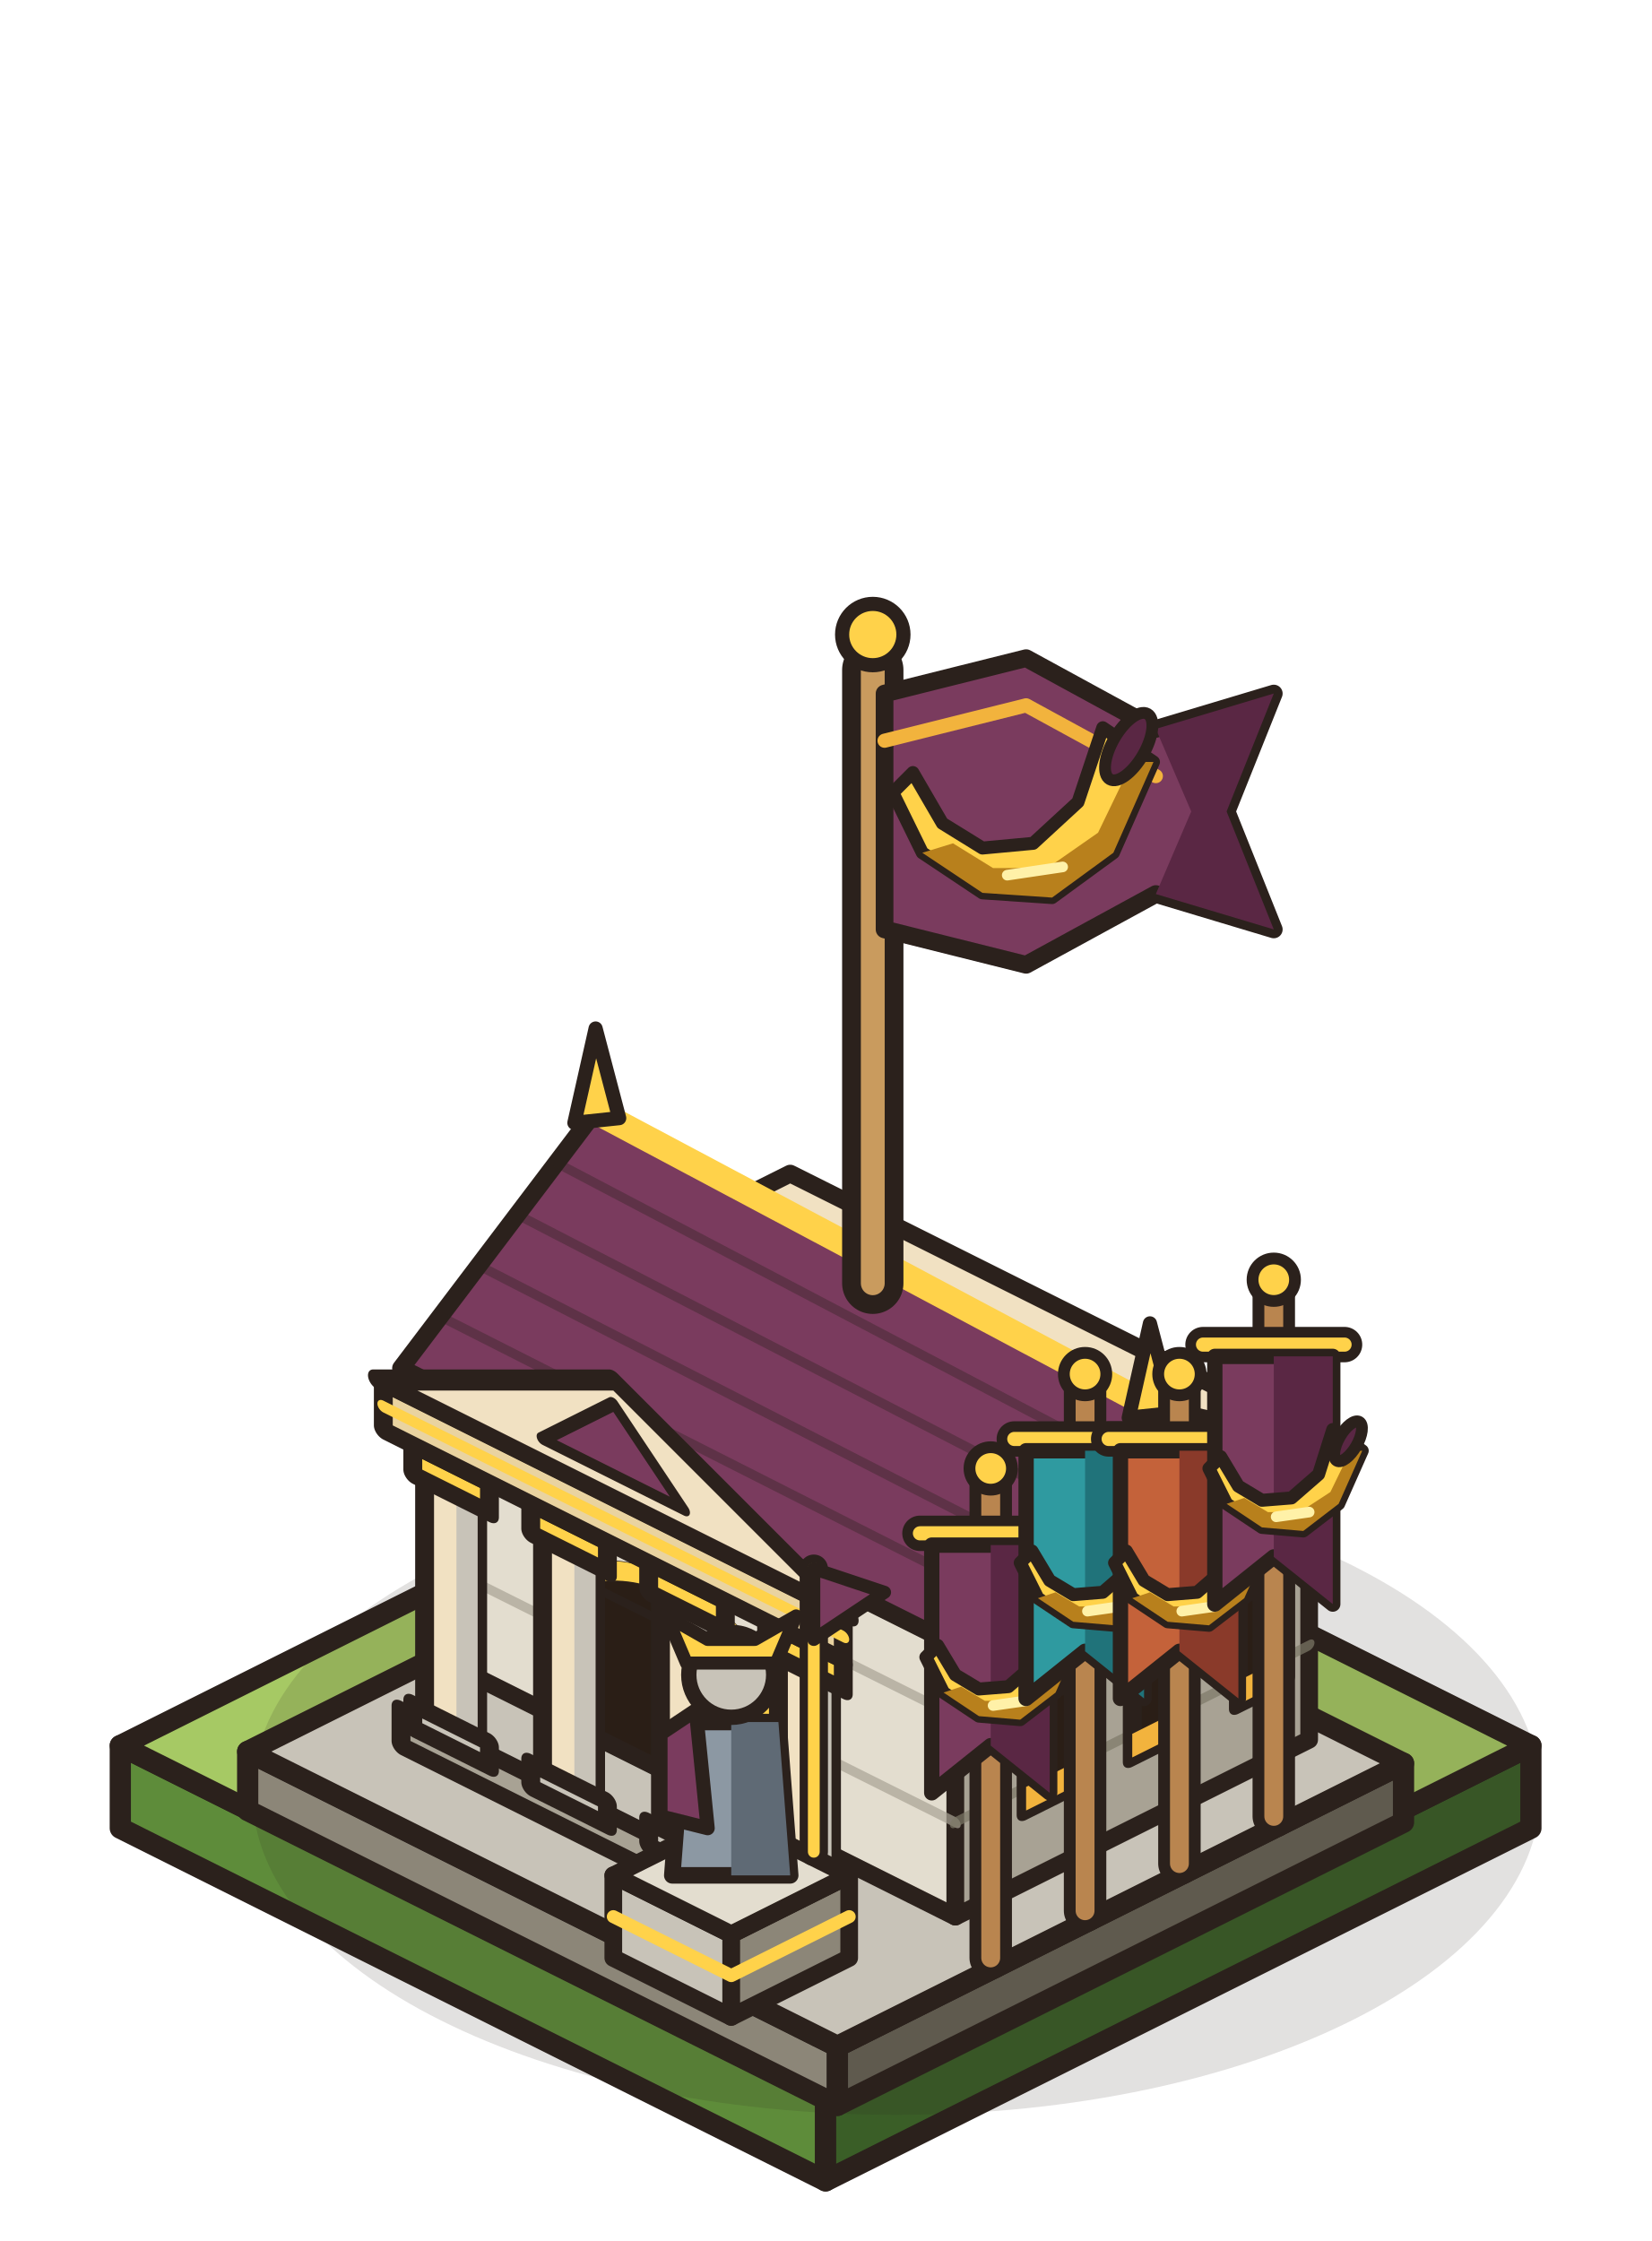
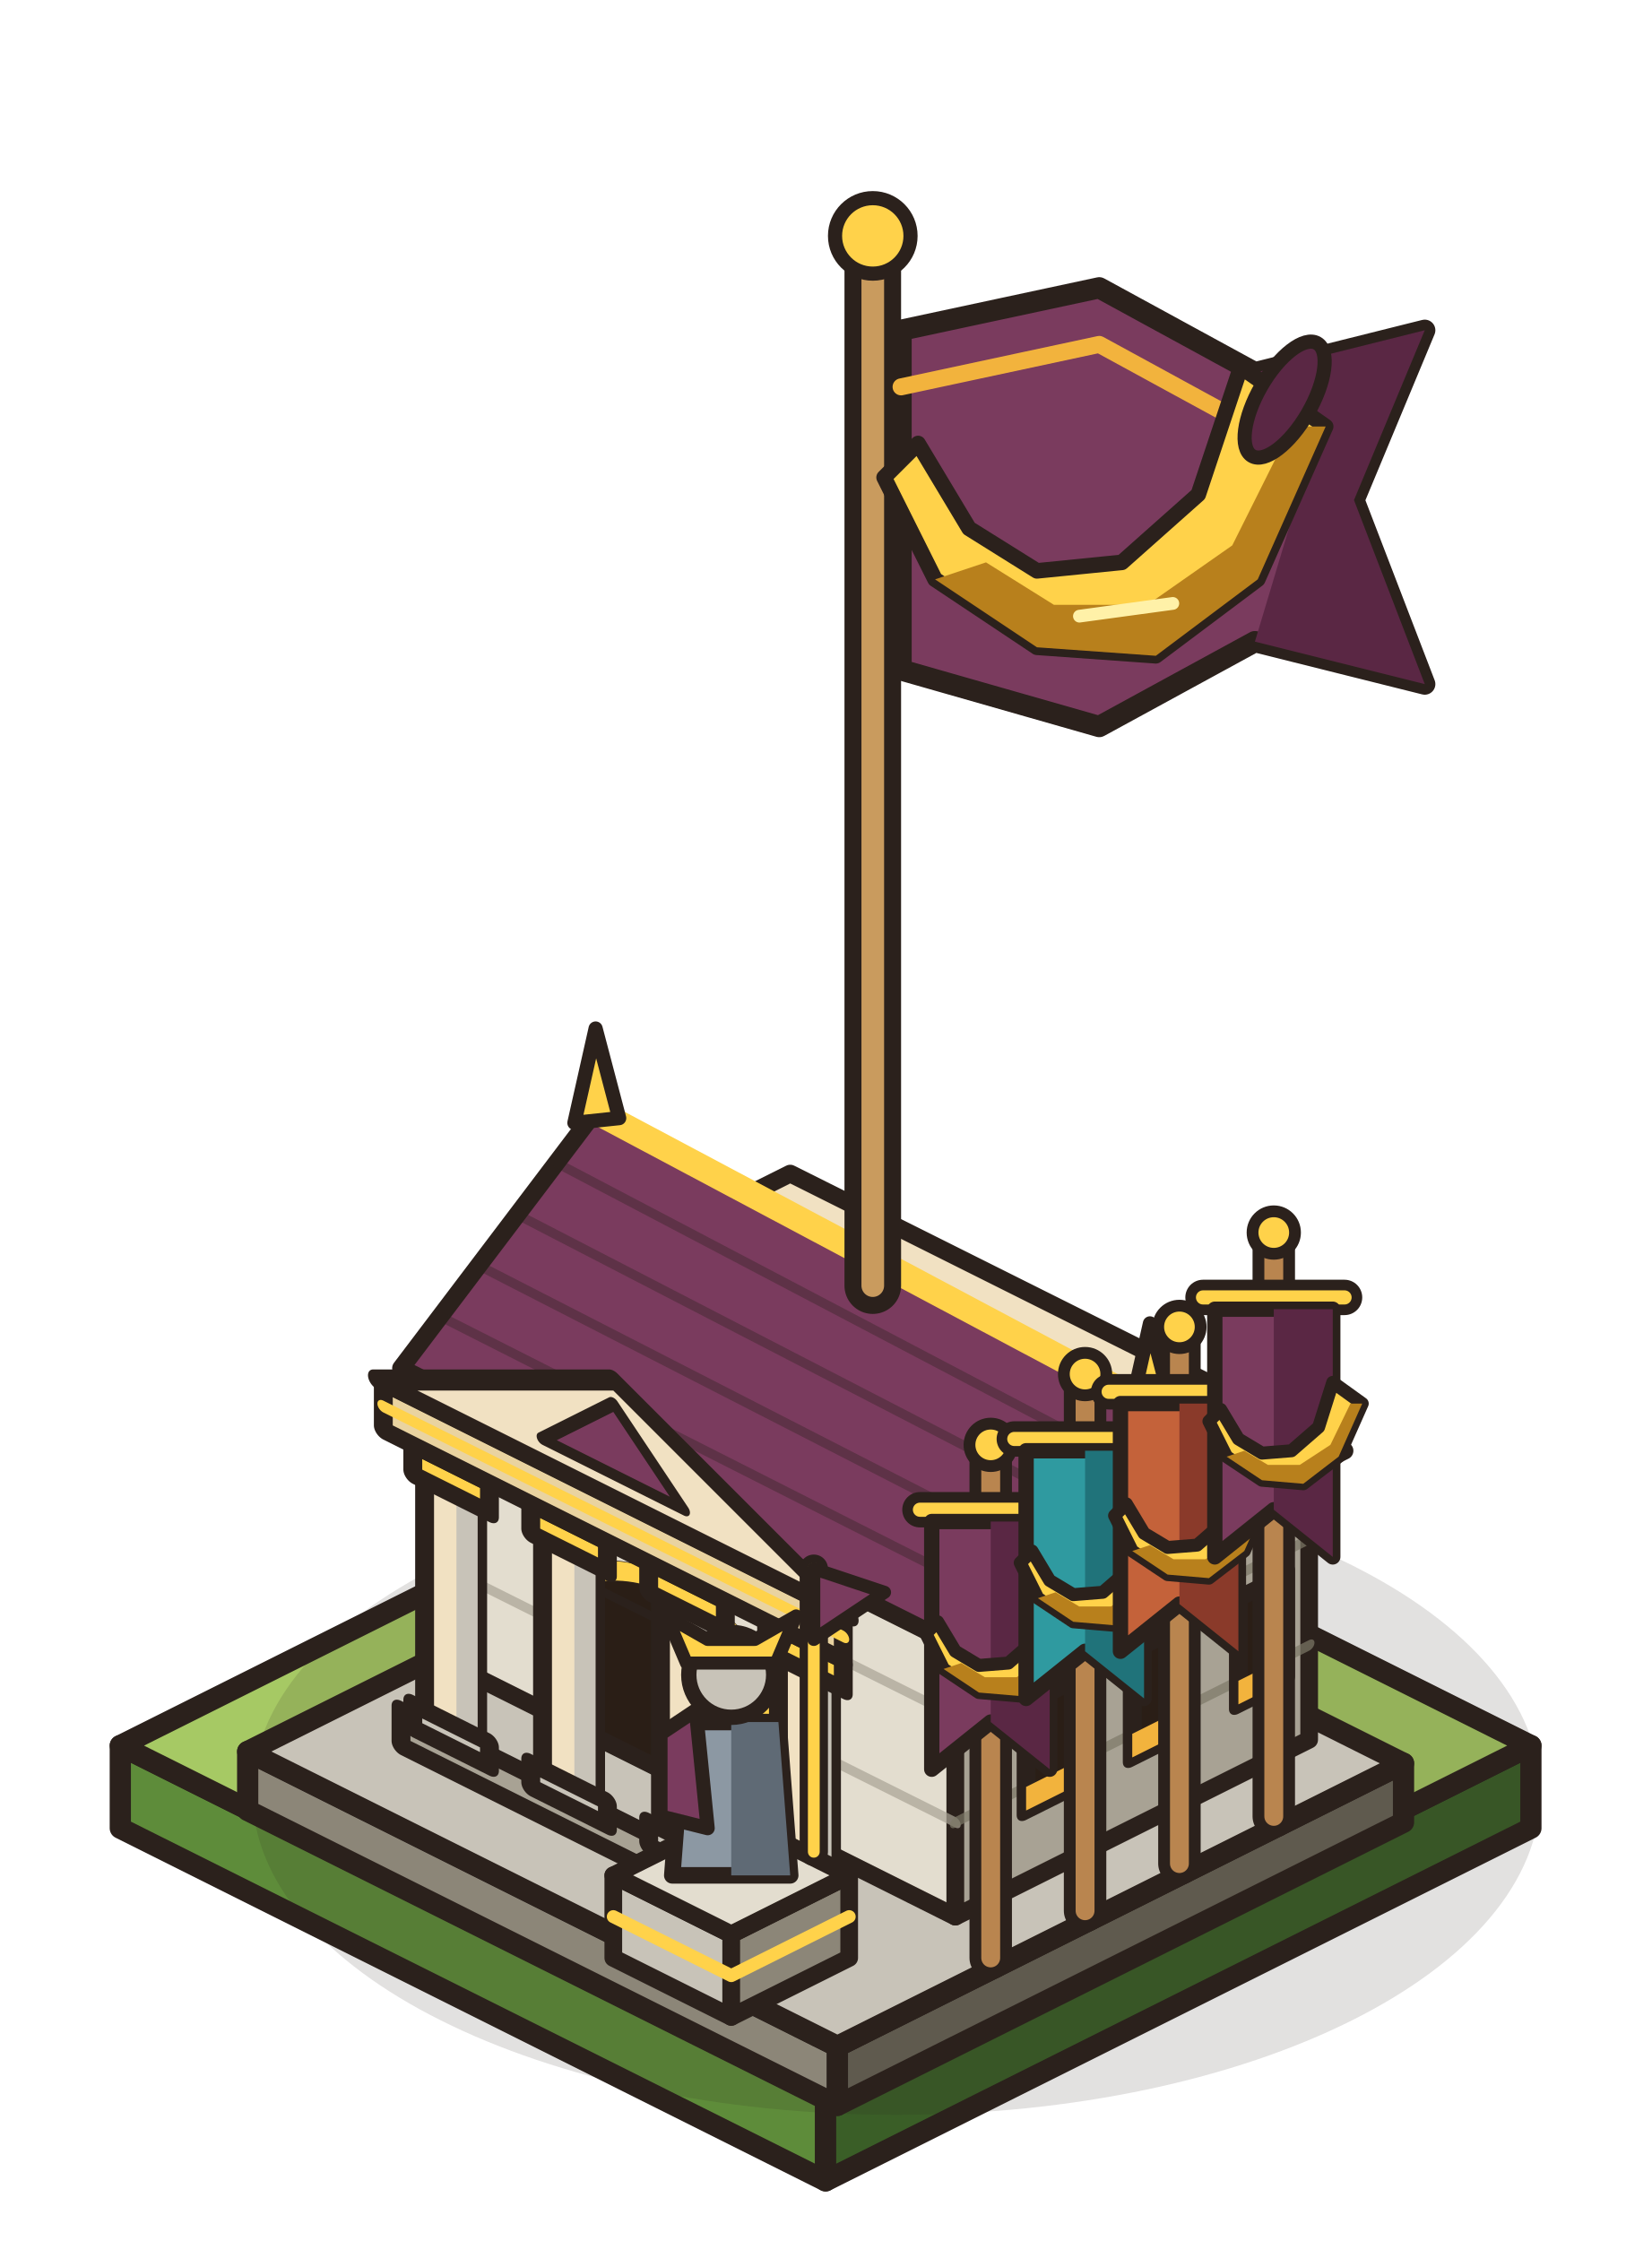
<svg xmlns="http://www.w3.org/2000/svg" viewBox="-70 -122 140 190" width="280" height="380">
  <path d="M-59.8 26L0 55.9L0 62.9L-59.8 33Z" fill="#5E8C3A" stroke="#2B211C" stroke-width="1.8" stroke-linejoin="round" />
  <path d="M59.8 26L0 55.9L0 62.9L59.8 33Z" fill="#3A5E27" stroke="#2B211C" stroke-width="1.8" stroke-linejoin="round" />
  <path d="M0 -3.9L59.8 26L0 55.9L-59.8 26Z" fill="#A6C964" stroke="#2B211C" stroke-width="1.8" stroke-linejoin="round" />
  <ellipse cx="6" cy="30" rx="54.6" ry="27.3" fill="#2B211C" opacity="0.14" />
  <g stroke="#2B211C" stroke-width="1.6" stroke-linejoin="round" stroke-linecap="round">
    <path d="M-49 31.5L1 56.5L1 51.5L-49 26.5Z" fill="#8C8678" stroke-width="1.8" />
    <path d="M1 56.5L49 32.5L49 27.5L1 51.5Z" fill="#5F5A4E" stroke-width="1.8" />
    <path d="M-49 26.5L1 51.5L49 27.5L-1 2.5Z" fill="#C8C3B8" stroke-width="1.8" />
    <path d="M-33 18.5L11 40.5L11 14.5L-33 -7.5Z" fill="#E3DDCF" stroke-width="1.5" />
    <path d="M11 40.5L41 25.5L41 -0.5L11 14.5Z" fill="#A8A294" stroke-width="1.5" />
    <path d="M-33 -7.5L11 14.5L41 -0.5L-3 -22.5Z" fill="#F1E1C2" stroke-width="1.5" />
    <g transform="matrix(1 .5 0 -1 0 35)">
      <path d="M-33 8H11 M-33 17H11" fill="none" stroke="#A8A294" stroke-width=".9" opacity=".7" />
    </g>
    <g transform="matrix(1 -.5 0 -1 0 46)">
      <path d="M11 8H41 M11 17H41" fill="none" stroke="#7E7968" stroke-width=".9" opacity=".7" />
      <rect x="17" y="6" width="4" height="9" fill="#2A1E16" />
      <rect x="17" y="6" width="4" height="2" fill="#F2B33D" stroke="none" />
      <rect x="26" y="6" width="4" height="9" fill="#2A1E16" />
      <rect x="26" y="6" width="4" height="2" fill="#F2B33D" stroke="none" />
      <rect x="35" y="6" width="4" height="9" fill="#2A1E16" />
      <rect x="35" y="6" width="4" height="2" fill="#F2B33D" stroke="none" />
    </g>
    <path d="M11 17.5L44 1L27.5 -2.8Z" fill="#4E2240" stroke-width="1.5" />
    <path d="M-36 -6L11 17.5L27.5 -2.8L-19.5 -27.8Z" fill="#7A3B5E" stroke-width="1.5" />
    <path d="M-32.7 -10.4L14.3 13.4" fill="none" stroke="#2B211C" stroke-width="0.8" opacity="0.35" />
    <path d="M-29.4 -14.7L17.6 9.4" fill="none" stroke="#2B211C" stroke-width="0.8" opacity="0.35" />
    <path d="M-26.1 -19L20.9 5.3" fill="none" stroke="#2B211C" stroke-width="0.8" opacity="0.35" />
    <path d="M-22.8 -23.4L24.2 1.3" fill="none" stroke="#2B211C" stroke-width="0.8" opacity="0.35" />
    <path d="M-19.5 -27.8L27.5 -2.8" fill="none" stroke="#FFD24A" stroke-width="2.2" />
    <path d="M20.4 6.6L22.1 9.9L25.4 12.1L29.2 12.4L32.5 9.9L34.8 4.9L32 3L30.6 7.2L28.1 9.3L25.4 9.6L23.2 8.2L21.6 5.5Z" fill="#FFD24A" stroke-width="1.1" />
    <path d="M22.1 9.9L25.4 12.1L29.2 12.4L32.5 9.9L34.8 4.9L33.6 4.9L31.7 8.8L29 10.7L25.9 10.7L23.8 9.3Z" fill="#B8801C" stroke="none" />
    <ellipse cx="33.4" cy="4.1" rx="0.9" ry="2.1" transform="rotate(30 33.4 4.1)" fill="#5A2744" stroke="#2B211C" stroke-width="1" />
    <path d="M26.8 11.1L29.8 10.7" fill="none" stroke="#FFF1A8" stroke-width="0.9" />
    <path d="M25.7 -1.8L27.5 -9.8L29.5 -2.2Z" fill="#FFD24A" stroke-width="1.2" />
    <path d="M-21.3 -26.8L-19.5 -34.8L-17.5 -27.2Z" fill="#FFD24A" stroke-width="1.2" />
-     <path d="M4 -13.2L4 -65.2" fill="none" stroke="#2B211C" stroke-width="5.2" />
-     <path d="M4 -13.2L4 -65.2" fill="none" stroke="#C99B5E" stroke-width="2.02" />
-     <circle cx="4" cy="-68.2" r="2.6" fill="#FFD24A" stroke-width="1.2" />
-     <path d="M5 -63.2L17 -66.2L28 -60.2L38 -63.2L34 -53.2L38 -43.2L28 -46.2L17 -40.2L5 -43.2Z" fill="#7A3B5E" stroke-width="1.5" />
-     <path d="M28 -60.2L38 -63.2L34 -53.2L38 -43.2L28 -46.2L31 -53.2Z" fill="#5A2744" stroke="none" />
-     <path d="M5 -59.2L17 -62.2L28 -56.2" fill="none" stroke="#F2B33D" stroke-width="1.2" />
-     <path d="M5.7 -54.8L8.2 -49.7L13.3 -46.3L19.2 -45.9L24.4 -49.7L27.8 -57.4L23.5 -60.3L21.4 -54L17.6 -50.5L13.3 -50.1L9.9 -52.2L7.4 -56.5Z" fill="#FFD24A" stroke-width="1.1" />
-     <path d="M8.2 -49.7L13.3 -46.3L19.2 -45.9L24.4 -49.7L27.8 -57.4L26 -57.4L23.1 -51.4L18.8 -48.4L14.2 -48.4L10.8 -50.5Z" fill="#B8801C" stroke="none" />
-     <ellipse cx="25.7" cy="-58.7" rx="1.4" ry="3.2" transform="rotate(30 25.7 -58.7)" fill="#5A2744" stroke="#2B211C" stroke-width="1" />
-     <path d="M15.4 -47.8L20.1 -48.5" fill="none" stroke="#FFF1A8" stroke-width="0.9" />
+     <path d="M4 -13L4 -99" fill="none" stroke="#2B211C" stroke-width="4.8" />
+     <path d="M4 -13L4 -99" fill="none" stroke="#C99B5E" stroke-width="1.92" />
+     <circle cx="4" cy="-102" r="3.2" fill="#FFD24A" stroke-width="1.2" />
+     <g transform="translate(4 -94) scale(1.2) translate(7 66)">
+       <path d="M-5 -66L9 -69L20 -63L32 -66L27 -54L32 -41L20 -44L9 -38L-5 -42Z" fill="#7A3B5E" stroke-width="1.5" />
+       <path d="M20 -63L32 -66L27 -54L32 -41L20 -44L23 -54Z" fill="#5A2744" stroke="none" />
+       <path d="M-5 -62L9 -65L20 -59" fill="none" stroke="#F2B33D" stroke-width="1.2" />
+       <path d="M-6.2 -55.6L-2.6 -48.4L4.6 -43.6L13 -43L20.2 -48.4L25 -59.2L19 -63.4L16 -54.4L10.6 -49.6L4.6 -49L-0.2 -52L-3.8 -58Z" fill="#FFD24A" stroke-width="1.1" />
+       <path d="M-2.6 -48.4L4.6 -43.6L13 -43L20.2 -48.4L25 -59.2L22.6 -59.2L18.4 -50.8L12.4 -46.6L5.8 -46.6L1 -49.6Z" fill="#B8801C" stroke="none" />
+       <ellipse cx="22.1" cy="-61.1" rx="1.9" ry="4.6" transform="rotate(30 22.1 -61.1)" fill="#5A2744" stroke="#2B211C" stroke-width="1" />
+       <path d="M7.6 -45.8L14.2 -46.7" fill="none" stroke="#FFF1A8" stroke-width="0.9" />
+     </g>
    <g transform="matrix(1 .5 0 -1 0 35)">
      <rect x="-21" y="0" width="16" height="13" fill="#2A1E16" />
      <path d="M-21 13Q-13 19 -5 13" fill="#2A1E16" />
-       <path d="M-21 0V13Q-13 19 -5 13V0" fill="none" stroke="#FFD24A" stroke-width="1.500" />
+       <path d="M-21 0V13Q-13 19 -5 13V0" fill="none" stroke="#FFD24A" stroke-width="1.5" />
    </g>
    <g transform="translate(-7 3.5) matrix(1 .5 0 -1 0 35)">
      <rect x="-29" y="-2" width="36" height="3" fill="#A8A294" />
-       <rect x="-27" y="1" width="4.500" height="22" fill="#F1E1C2" />
-       <rect x="-24.3" y="1" width="1.800" height="22" fill="#C8C3B8" stroke="none" />
-       <rect x="-28" y="0" width="6.500" height="2" fill="#C8C3B8" />
-       <rect x="-28" y="21.500" width="6.500" height="2.500" fill="#FFD24A" />
-       <rect x="-17" y="1" width="4.500" height="22" fill="#F1E1C2" />
-       <rect x="-14.3" y="1" width="1.800" height="22" fill="#C8C3B8" stroke="none" />
-       <rect x="-18" y="0" width="6.500" height="2" fill="#C8C3B8" />
-       <rect x="-18" y="21.500" width="6.500" height="2.500" fill="#FFD24A" />
-       <rect x="-7" y="1" width="4.500" height="22" fill="#F1E1C2" />
-       <rect x="-4.3" y="1" width="1.800" height="22" fill="#C8C3B8" stroke="none" />
-       <rect x="-8" y="0" width="6.500" height="2" fill="#C8C3B8" />
-       <rect x="-8" y="21.500" width="6.500" height="2.500" fill="#FFD24A" />
-       <rect x="3" y="1" width="4.500" height="22" fill="#F1E1C2" />
-       <rect x="5.7" y="1" width="1.800" height="22" fill="#C8C3B8" stroke="none" />
-       <rect x="2" y="0" width="6.500" height="2" fill="#C8C3B8" />
-       <rect x="2" y="21.500" width="6.500" height="2.500" fill="#FFD24A" />
+       <rect x="-27" y="1" width="4.5" height="22" fill="#F1E1C2" />
+       <rect x="-24.3" y="1" width="1.8" height="22" fill="#C8C3B8" stroke="none" />
+       <rect x="-28" y="0" width="6.5" height="2" fill="#C8C3B8" />
+       <rect x="-28" y="21.5" width="6.5" height="2.5" fill="#FFD24A" />
+       <rect x="-17" y="1" width="4.5" height="22" fill="#F1E1C2" />
+       <rect x="-14.3" y="1" width="1.8" height="22" fill="#C8C3B8" stroke="none" />
+       <rect x="-18" y="0" width="6.5" height="2" fill="#C8C3B8" />
+       <rect x="-18" y="21.5" width="6.5" height="2.5" fill="#FFD24A" />
+       <rect x="-7" y="1" width="4.5" height="22" fill="#F1E1C2" />
+       <rect x="-4.3" y="1" width="1.8" height="22" fill="#C8C3B8" stroke="none" />
+       <rect x="-8" y="0" width="6.5" height="2" fill="#C8C3B8" />
+       <rect x="-8" y="21.5" width="6.5" height="2.5" fill="#FFD24A" />
+       <rect x="3" y="1" width="4.5" height="22" fill="#F1E1C2" />
+       <rect x="5.7" y="1" width="1.8" height="22" fill="#C8C3B8" stroke="none" />
+       <rect x="2" y="0" width="6.5" height="2" fill="#C8C3B8" />
+       <rect x="2" y="21.5" width="6.5" height="2.5" fill="#FFD24A" />
      <rect x="-30.5" y="24" width="39" height="4" fill="#E9D3A0" />
      <path d="M-30.5 26H8.5" fill="none" stroke="#FFD24A" stroke-width="1" />
      <path d="M-31 28L-11 38L9 28Z" fill="#F1E1C2" />
      <path d="M-17 30L-11 36L-5 30Z" fill="#7A3B5E" stroke-width="1" />
    </g>
-     <path d="M14 44L14 4" fill="none" stroke="#2B211C" stroke-width="3.6" />
-     <path d="M14 44L14 4" fill="none" stroke="#B9854F" stroke-width="1.6" />
-     <path d="M8 8L20 8" fill="none" stroke="#2B211C" stroke-width="3" />
-     <path d="M8 8L20 8" fill="none" stroke="#FFD24A" stroke-width="1.2" />
-     <path d="M9 9L19 9L19 30L14 26L9 30Z" fill="#7A3B5E" stroke-width="1.3" />
-     <path d="M14 9L19 9L19 30L14 26Z" fill="#5A2744" stroke="none" />
-     <circle cx="14" cy="2.5" r="1.8" fill="#FFD24A" stroke-width="1" />
-     <path d="M8.5 18.5L10 21.5L13 23.5L16.5 23.8L19.5 21.5L21.5 17L19 15.2L17.8 19L15.5 21L13 21.2L11 20L9.5 17.5Z" fill="#FFD24A" stroke-width="1.1" />
-     <path d="M10 21.5L13 23.5L16.5 23.8L19.5 21.5L21.5 17L20.5 17L18.8 20.5L16.2 22.2L13.5 22.2L11.5 21Z" fill="#B8801C" stroke="none" />
-     <ellipse cx="20.3" cy="16.2" rx="0.8" ry="1.9" transform="rotate(30 20.3 16.2)" fill="#5A2744" stroke="#2B211C" stroke-width="1" />
-     <path d="M14.2 22.6L17 22.2" fill="none" stroke="#FFF1A8" stroke-width="0.9" />
-     <path d="M22 40L22 -4" fill="none" stroke="#2B211C" stroke-width="3.6" />
-     <path d="M22 40L22 -4" fill="none" stroke="#B9854F" stroke-width="1.6" />
-     <path d="M16 0L28 0" fill="none" stroke="#2B211C" stroke-width="3" />
-     <path d="M16 0L28 0" fill="none" stroke="#FFD24A" stroke-width="1.2" />
-     <path d="M17 1L27 1L27 22L22 18L17 22Z" fill="#2F9AA0" stroke-width="1.3" />
-     <path d="M22 1L27 1L27 22L22 18Z" fill="#20737A" stroke="none" />
-     <circle cx="22" cy="-5.5" r="1.8" fill="#FFD24A" stroke-width="1" />
-     <path d="M16.5 10.5L18 13.5L21 15.5L24.5 15.8L27.5 13.5L29.5 9L27 7.2L25.8 11L23.5 13L21 13.2L19 12L17.5 9.5Z" fill="#FFD24A" stroke-width="1.1" />
-     <path d="M18 13.5L21 15.5L24.5 15.8L27.5 13.5L29.5 9L28.5 9L26.8 12.5L24.2 14.2L21.5 14.2L19.5 13Z" fill="#B8801C" stroke="none" />
-     <ellipse cx="28.3" cy="8.2" rx="0.8" ry="1.9" transform="rotate(30 28.3 8.2)" fill="#5A2744" stroke="#2B211C" stroke-width="1" />
-     <path d="M22.2 14.6L25 14.2" fill="none" stroke="#FFF1A8" stroke-width="0.9" />
-     <path d="M30 36L30 -4" fill="none" stroke="#2B211C" stroke-width="3.6" />
-     <path d="M30 36L30 -4" fill="none" stroke="#B9854F" stroke-width="1.6" />
-     <path d="M24 0L36 0" fill="none" stroke="#2B211C" stroke-width="3" />
-     <path d="M24 0L36 0" fill="none" stroke="#FFD24A" stroke-width="1.2" />
-     <path d="M25 1L35 1L35 22L30 18L25 22Z" fill="#C4623A" stroke-width="1.3" />
-     <path d="M30 1L35 1L35 22L30 18Z" fill="#8A3A2A" stroke="none" />
-     <circle cx="30" cy="-5.5" r="1.8" fill="#FFD24A" stroke-width="1" />
-     <path d="M24.5 10.5L26 13.5L29 15.5L32.5 15.8L35.5 13.5L37.5 9L35 7.2L33.8 11L31.5 13L29 13.2L27 12L25.5 9.5Z" fill="#FFD24A" stroke-width="1.1" />
-     <path d="M26 13.5L29 15.5L32.5 15.8L35.5 13.5L37.5 9L36.5 9L34.8 12.5L32.2 14.2L29.5 14.2L27.5 13Z" fill="#B8801C" stroke="none" />
-     <ellipse cx="36.3" cy="8.2" rx="0.8" ry="1.9" transform="rotate(30 36.3 8.2)" fill="#5A2744" stroke="#2B211C" stroke-width="1" />
-     <path d="M30.2 14.6L33 14.2" fill="none" stroke="#FFF1A8" stroke-width="0.9" />
-     <path d="M38 32L38 -12" fill="none" stroke="#2B211C" stroke-width="3.6" />
-     <path d="M38 32L38 -12" fill="none" stroke="#B9854F" stroke-width="1.6" />
-     <path d="M32 -8L44 -8" fill="none" stroke="#2B211C" stroke-width="3" />
-     <path d="M32 -8L44 -8" fill="none" stroke="#FFD24A" stroke-width="1.2" />
-     <path d="M33 -7L43 -7L43 14L38 10L33 14Z" fill="#7A3B5E" stroke-width="1.3" />
-     <path d="M38 -7L43 -7L43 14L38 10Z" fill="#5A2744" stroke="none" />
-     <circle cx="38" cy="-13.5" r="1.8" fill="#FFD24A" stroke-width="1" />
-     <path d="M32.5 2.5L34 5.5L37 7.5L40.5 7.8L43.5 5.5L45.5 1L43 -0.8L41.8 3L39.5 5L37 5.2L35 4L33.5 1.5Z" fill="#FFD24A" stroke-width="1.1" />
-     <path d="M34 5.5L37 7.5L40.5 7.8L43.5 5.5L45.5 1L44.5 1L42.8 4.5L40.2 6.2L37.5 6.2L35.5 5Z" fill="#B8801C" stroke="none" />
-     <ellipse cx="44.3" cy="0.2" rx="0.8" ry="1.9" transform="rotate(30 44.3 0.2)" fill="#5A2744" stroke="#2B211C" stroke-width="1" />
-     <path d="M38.2 6.6L41 6.2" fill="none" stroke="#FFF1A8" stroke-width="0.9" />
+     <g transform="translate(14 6) scale(1) translate(-14 -8)">
+       <path d="M14 46L14 4" fill="none" stroke="#2B211C" stroke-width="3.6" />
+       <path d="M14 46L14 4" fill="none" stroke="#B9854F" stroke-width="1.6" />
+       <path d="M8 8L20 8" fill="none" stroke="#2B211C" stroke-width="3" />
+       <path d="M8 8L20 8" fill="none" stroke="#FFD24A" stroke-width="1.2" />
+       <path d="M9 9L19 9L19 30L14 26L9 30Z" fill="#7A3B5E" stroke-width="1.3" />
+       <path d="M14 9L19 9L19 30L14 26Z" fill="#5A2744" stroke="none" />
+       <circle cx="14" cy="2.5" r="1.8" fill="#FFD24A" stroke-width="1" />
+       <path d="M8.5 18.5L10 21.5L13 23.5L16.5 23.8L19.5 21.5L21.5 17L19 15.2L17.8 19L15.5 21L13 21.2L11 20L9.5 17.5Z" fill="#FFD24A" stroke-width="1.1" />
+       <path d="M10 21.5L13 23.5L16.5 23.8L19.5 21.5L21.5 17L20.5 17L18.8 20.5L16.2 22.2L13.5 22.2L11.5 21Z" fill="#B8801C" stroke="none" />
+     </g>
+     <g transform="translate(22 0) scale(1) translate(-14 -8)">
+       <path d="M14 48L14 4" fill="none" stroke="#2B211C" stroke-width="3.6" />
+       <path d="M14 48L14 4" fill="none" stroke="#B9854F" stroke-width="1.6" />
+       <path d="M8 8L20 8" fill="none" stroke="#2B211C" stroke-width="3" />
+       <path d="M8 8L20 8" fill="none" stroke="#FFD24A" stroke-width="1.2" />
+       <path d="M9 9L19 9L19 30L14 26L9 30Z" fill="#2F9AA0" stroke-width="1.3" />
+       <path d="M14 9L19 9L19 30L14 26Z" fill="#20737A" stroke="none" />
+       <circle cx="14" cy="2.5" r="1.8" fill="#FFD24A" stroke-width="1" />
+       <path d="M8.5 18.5L10 21.5L13 23.5L16.5 23.8L19.5 21.5L21.5 17L19 15.2L17.8 19L15.5 21L13 21.2L11 20L9.5 17.5Z" fill="#FFD24A" stroke-width="1.1" />
+       <path d="M10 21.5L13 23.5L16.5 23.8L19.5 21.5L21.5 17L20.5 17L18.8 20.5L16.2 22.2L13.5 22.2L11.5 21Z" fill="#B8801C" stroke="none" />
+     </g>
+     <g transform="translate(30 -4) scale(1) translate(-14 -8)">
+       <path d="M14 48L14 4" fill="none" stroke="#2B211C" stroke-width="3.6" />
+       <path d="M14 48L14 4" fill="none" stroke="#B9854F" stroke-width="1.6" />
+       <path d="M8 8L20 8" fill="none" stroke="#2B211C" stroke-width="3" />
+       <path d="M8 8L20 8" fill="none" stroke="#FFD24A" stroke-width="1.2" />
+       <path d="M9 9L19 9L19 30L14 26L9 30Z" fill="#C4623A" stroke-width="1.3" />
+       <path d="M14 9L19 9L19 30L14 26Z" fill="#8A3A2A" stroke="none" />
+       <circle cx="14" cy="2.5" r="1.8" fill="#FFD24A" stroke-width="1" />
+       <path d="M8.5 18.5L10 21.5L13 23.5L16.5 23.8L19.5 21.5L21.5 17L19 15.2L17.8 19L15.5 21L13 21.2L11 20L9.5 17.5Z" fill="#FFD24A" stroke-width="1.1" />
+       <path d="M10 21.5L13 23.5L16.5 23.8L19.5 21.5L21.5 17L20.5 17L18.8 20.5L16.2 22.2L13.5 22.2L11.5 21Z" fill="#B8801C" stroke="none" />
+     </g>
+     <g transform="translate(38 -12) scale(1) translate(-14 -8)">
+       <path d="M14 52L14 4" fill="none" stroke="#2B211C" stroke-width="3.6" />
+       <path d="M14 52L14 4" fill="none" stroke="#B9854F" stroke-width="1.6" />
+       <path d="M8 8L20 8" fill="none" stroke="#2B211C" stroke-width="3" />
+       <path d="M8 8L20 8" fill="none" stroke="#FFD24A" stroke-width="1.2" />
+       <path d="M9 9L19 9L19 30L14 26L9 30Z" fill="#7A3B5E" stroke-width="1.3" />
+       <path d="M14 9L19 9L19 30L14 26Z" fill="#5A2744" stroke="none" />
+       <circle cx="14" cy="2.5" r="1.8" fill="#FFD24A" stroke-width="1" />
+       <path d="M8.5 18.5L10 21.5L13 23.5L16.5 23.8L19.5 21.5L21.5 17L19 15.2L17.8 19L15.5 21L13 21.2L11 20L9.5 17.5Z" fill="#FFD24A" stroke-width="1.1" />
+       <path d="M10 21.5L13 23.5L16.5 23.8L19.5 21.5L21.5 17L20.5 17L18.8 20.5L16.2 22.2L13.5 22.2L11.5 21Z" fill="#B8801C" stroke="none" />
+     </g>
    <path d="M-18 44L-8 49L-8 42L-18 37Z" fill="#C8C3B8" stroke-width="1.5" />
    <path d="M-8 49L2 44L2 37L-8 42Z" fill="#8C8678" stroke-width="1.5" />
    <path d="M-18 37L-8 42L2 37L-8 32Z" fill="#E3DDCF" stroke-width="1.5" />
    <path d="M-18 40.5L-8 45.5L2 40.5" fill="none" stroke="#FFD24A" stroke-width="1.1" />
    <path d="M-13 37L-3 37L-4 24L-12 24Z" fill="#8C98A3" stroke-width="1.4" />
    <path d="M-8 37L-3 37L-4 24L-8 24Z" fill="#5F6A75" stroke="none" />
    <path d="M-14 32L-10 33L-11 23L-14 25Z" fill="#7A3B5E" stroke-width="1.2" />
    <circle cx="-8" cy="20" r="3.6" fill="#C8C3B8" stroke-width="1.3" />
    <path d="M-11.8 19L-13.5 15L-10 17L-6 17L-2.5 15L-4.2 19Z" fill="#FFD24A" stroke-width="1.1" />
    <path d="M-1 35L-1 11" fill="none" stroke="#2B211C" stroke-width="2.4" />
    <path d="M-1 35L-1 11" fill="none" stroke="#FFD24A" stroke-width="1" />
    <path d="M-1 11L5 13L-1 17Z" fill="#7A3B5E" stroke-width="1.1" />
  </g>
</svg>
